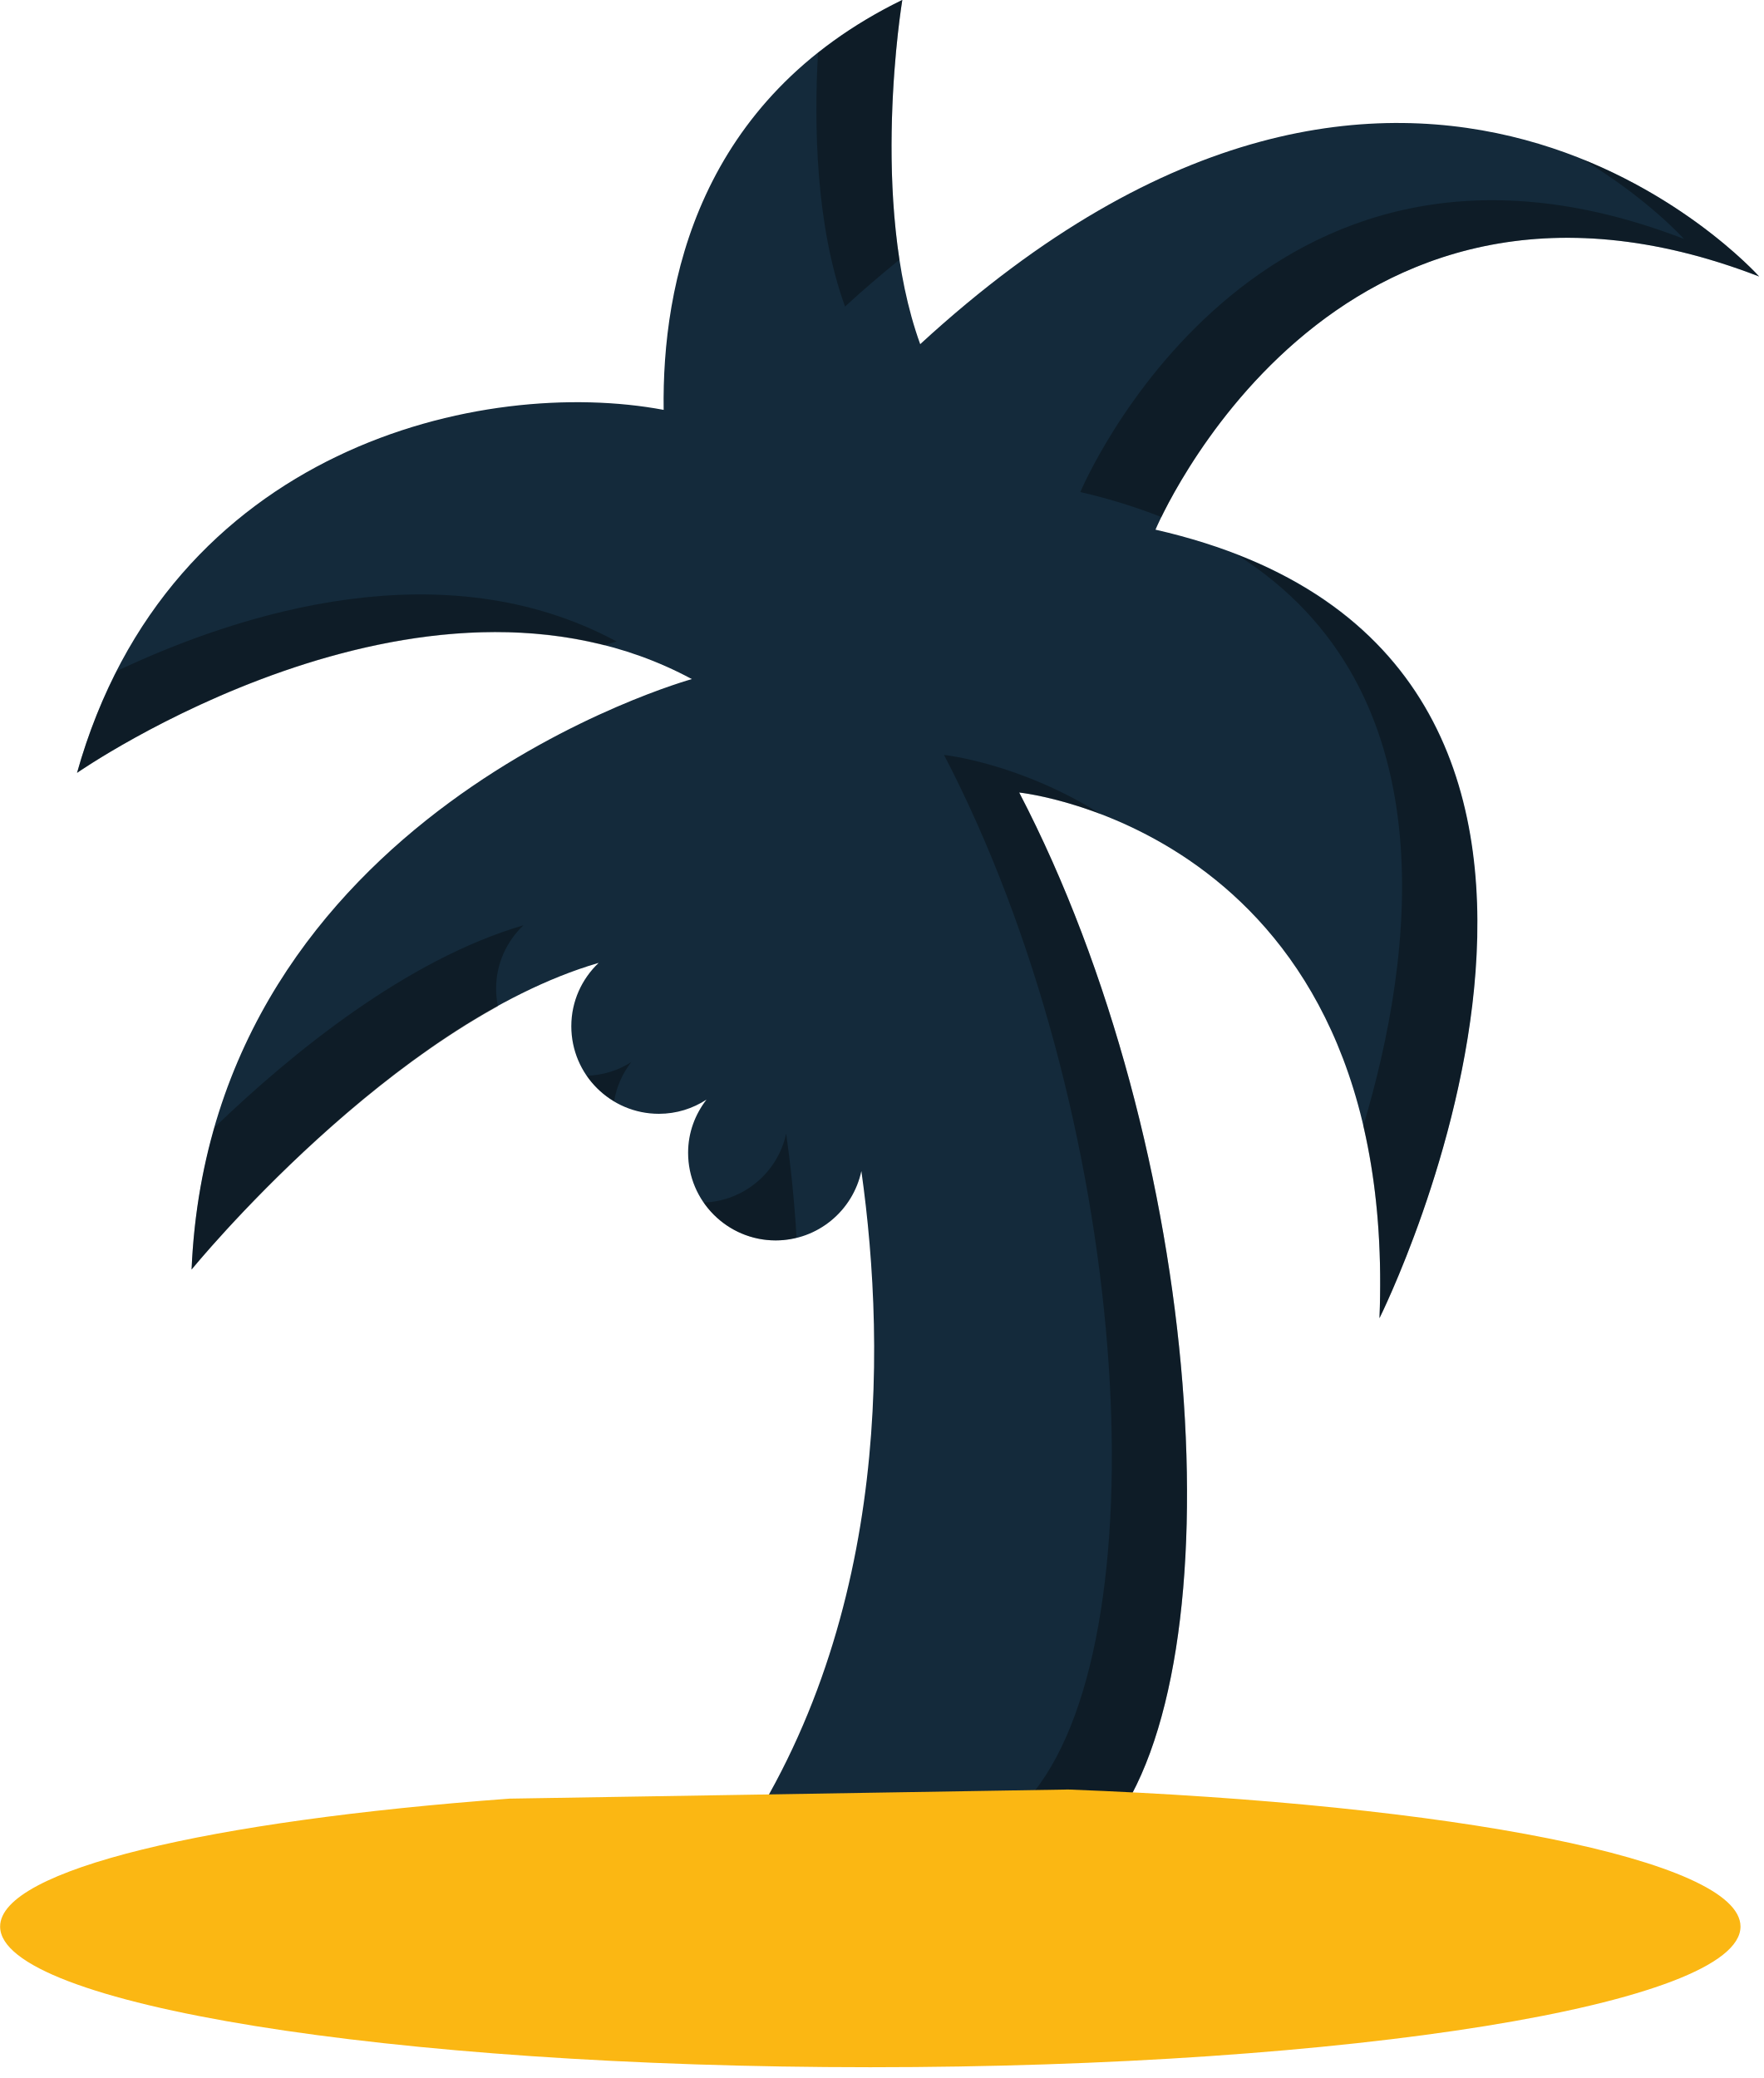
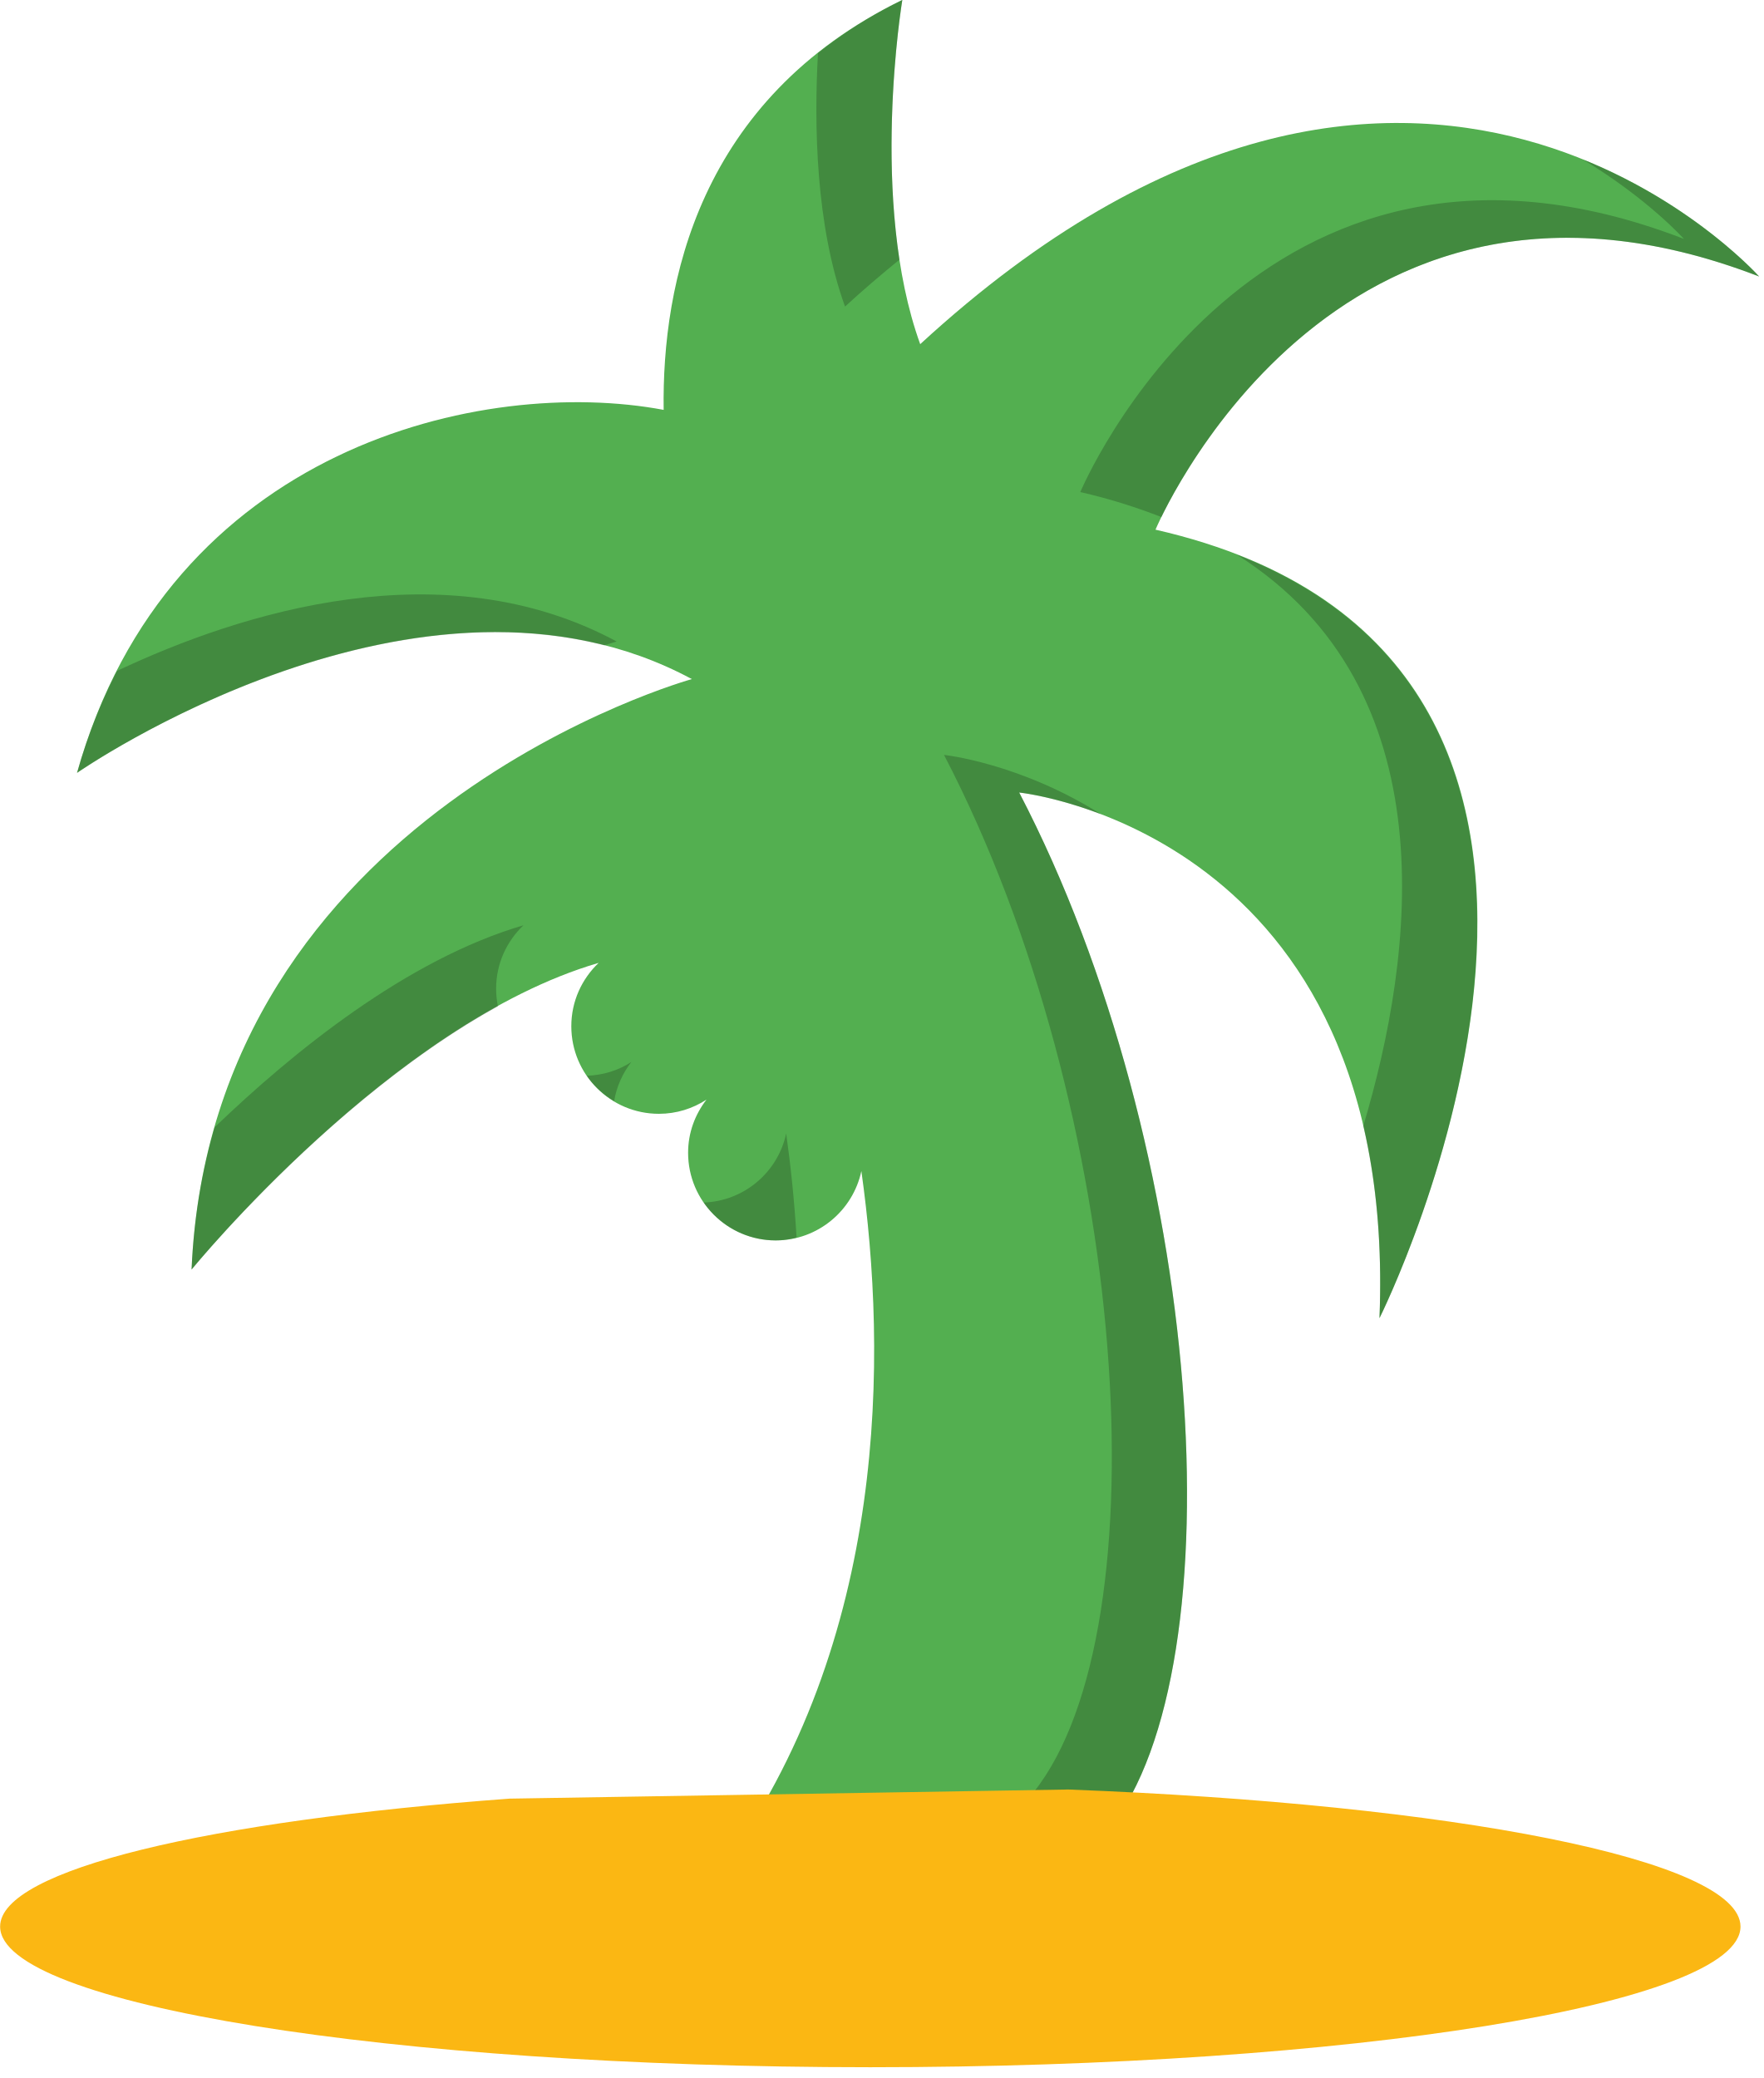
<svg xmlns="http://www.w3.org/2000/svg" preserveAspectRatio="xMidYMid" width="185" height="218" viewBox="0 0 185 218">
  <defs>
-     <style>.cls-3{fill:#142a3b}.cls-4{fill:#020403;opacity:.35}.cls-12{fill:#fbb713}</style>
+     <style>.cls-3{fill:#53af50}.cls-4{fill:#214620;opacity:.35}.cls-12{fill:#fbb713}</style>
  </defs>
  <g id="group-60svg">
    <path d="M116.33 191.936c13.644-17.148 10.048-71.4-9.42-108.795.0.0 39.826 4.086 37.793 55.149.0.0 34.723-69.448-23.495-82.724.0.0 18.385-43.92 63.321-26.558.0.0-36.16-40.587-88.002 7.097C91.122 21.176 94.651-.009 94.651-.009 73.243 10.427 69.426 29.77 69.616 42.999 50.726 39.451 17.669 46.843 8.08 81.081c0 0 36.074-25.141 64.494-9.839.0.0-50.431 13.945-52.478 61.945.0.0 21.021-25.843 42.699-32.173C61.037 102.693 59.929 105.035 59.929 107.659 59.929 112.735 64.048 116.848 69.117 116.848 70.96 116.848 72.672 116.297 74.108 115.359 72.915 116.907 72.18 118.816 72.18 120.934 72.18 126.011 76.3 130.13 81.37 130.13 85.79 130.13 89.47 127.001 90.355 122.856 93.031 141.851 93.32 172.114 75.48 196.318 75.48 196.318 108.586 201.67 116.33 191.936z" id="path-1" class="cls-3" fill-rule="evenodd" />
    <path d="M63.39 67.7C64.223 67.428 64.688 67.299 64.688 67.299 46.538 57.526 25.282 64.247 12.278 70.382c-1.659 3.243-3.099 6.774-4.198 10.699.0.0 28.875-20.102 55.31-13.381z" id="path-2" class="cls-4" fill-rule="evenodd" />
    <path d="M81.37 130.13C82.129 130.13 82.855 130.007 83.56 129.833 83.323 125.915 82.937 122.234 82.468 118.913 81.606 122.95 78.086 126 73.82 126.157 75.478 128.553 78.239 130.13 81.37 130.13z" id="path-3" class="cls-4" fill-rule="evenodd" />
    <path d="M85.804 5.572C85.383 13.067 85.552 23.63 88.641 32.162 90.568 30.389 92.467 28.776 94.348 27.241 92.32 13.985 94.651-.009 94.651-.009 91.265 1.641 88.364 3.535 85.804 5.572z" id="path-4" class="cls-4" fill-rule="evenodd" />
    <path d="M52.042 103.714C52.042 101.091 53.15 98.75 54.908 97.07 42.682 100.641 30.668 110.417 22.512 118.264c-1.316 4.569-2.186 9.518-2.416 14.923.0.0 14.672-17.991 32.133-27.621C52.106 104.968 52.042 104.349 52.042 103.714z" id="path-5" class="cls-4" fill-rule="evenodd" />
    <path d="M166.024 16.722C172.861 20.844 176.641 25.065 176.641 25.065c-44.934-17.362-63.319 26.557-63.319 26.557C116.433 52.332 119.225 53.231 121.824 54.243c3.5-7.157 22.434-40.794 62.705-25.235.0.0-6.723-7.523-18.505-12.286z" id="path-6" class="cls-4" fill-rule="evenodd" />
    <path d="M66.222 111.415C64.872 112.297 63.266 112.796 61.548 112.857c.75 1.087 1.739 1.98 2.874 2.66C64.675 113.985 65.313 112.595 66.222 111.415z" id="path-7" class="cls-4" fill-rule="evenodd" />
    <path d="M129.76 58.205c22.292 14.101 18.587 42.074 13.244 59.915C144.343 123.862 145.012 130.526 144.703 138.29c0 0 31.039-62.153-14.943-80.085z" id="path-8" class="cls-4" fill-rule="evenodd" />
    <path d="M115.501 85.426c-8.581-5.405-16.477-6.229-16.477-6.229 19.467 37.395 23.063 91.648 9.419 108.797C103.431 194.295 87.827 194.269 77.419 193.47 76.782 194.423 76.169 195.382 75.48 196.318c0 0 33.106 5.352 40.85-4.381 13.644-17.149 10.048-71.401-9.42-108.796C106.91 83.141 110.52 83.521 115.501 85.426z" id="path-9" class="cls-4" fill-rule="evenodd" />
    <path d="M53.443 188.692C21.94 191.014.013 196.143.013 202.112.013 210.258 40.882 216.87 91.294 216.87s91.28-6.612 91.28-14.758C182.568 195.101 152.443 189.269 112.054 187.735" id="path-10" class="cls-12" fill-rule="evenodd" />
  </g>
</svg>
